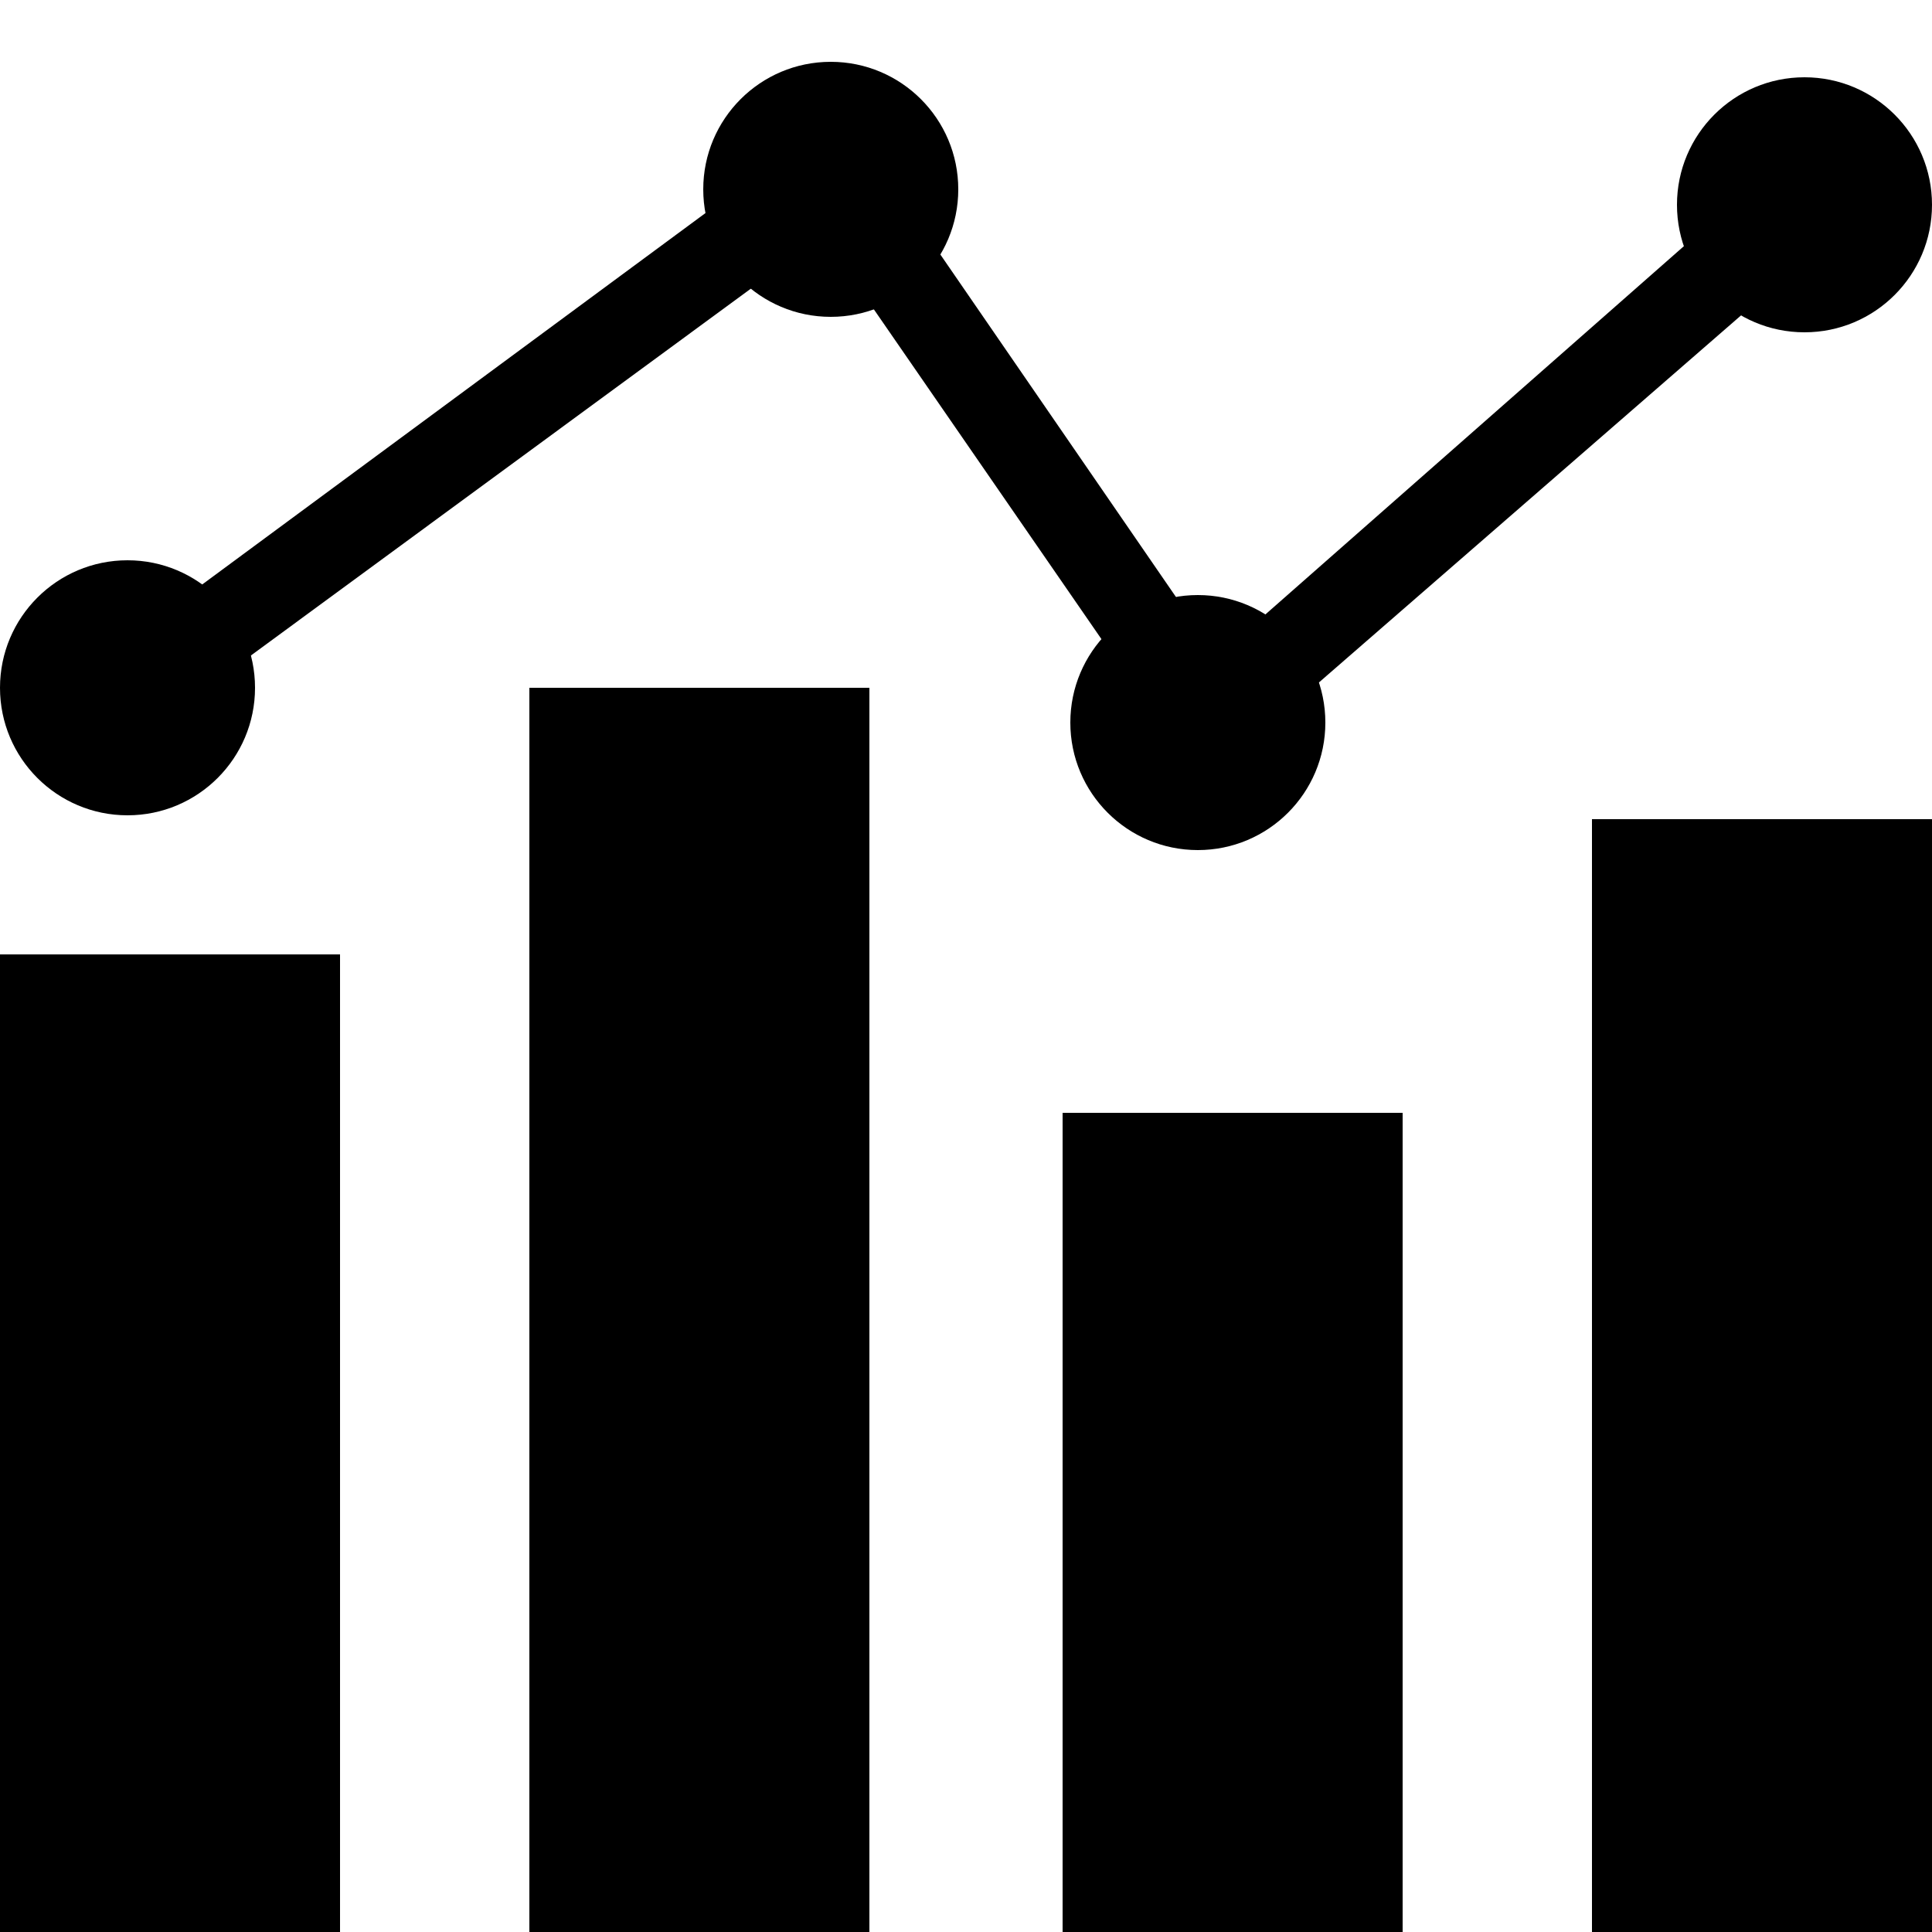
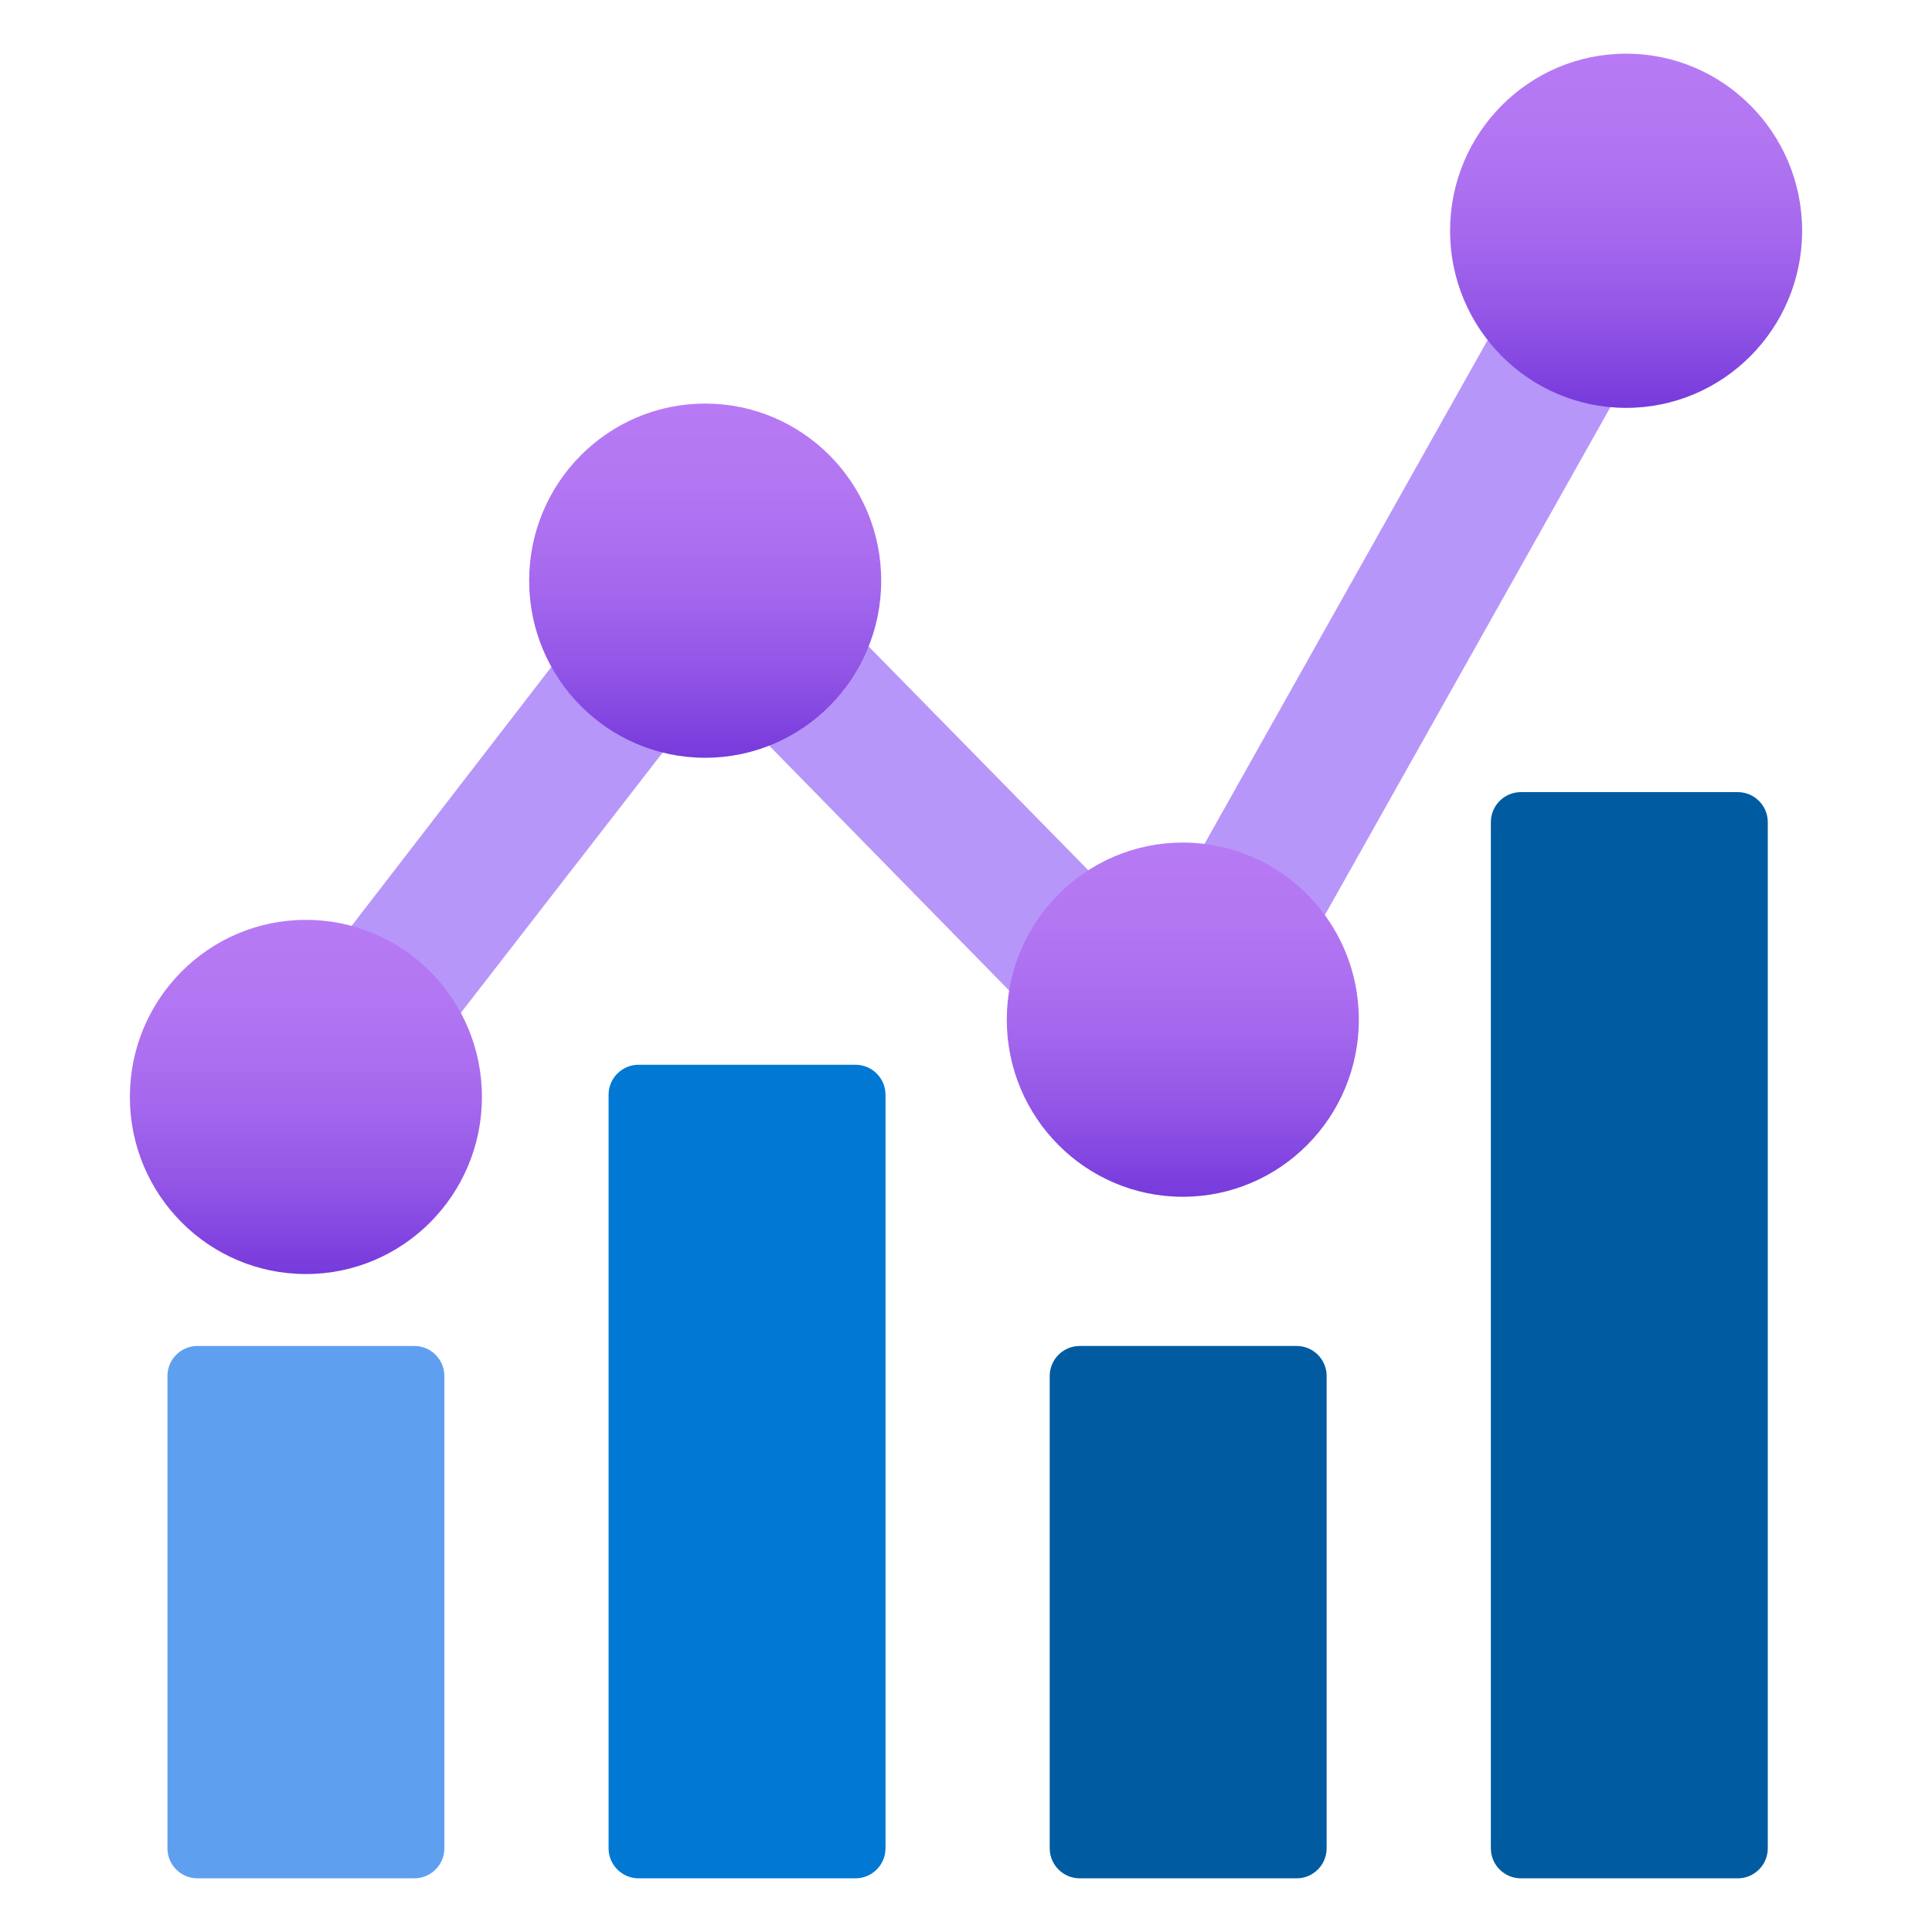
- <svg viewBox="0 0 50 50" class="fxs-portal-svg" role="presentation" focusable="false" id="FxSymbol0-04f" width="100%" height="100%">
-   <g>
-     <path d="M0 24.7h8.8V50H0z" class="msportalfx-svg-c19" />
-     <path d="M13.7 17.8h8.8V50h-8.8z" class="msportalfx-svg-c15" />
-     <path d="M27.5 28.8h8.8V50h-8.8z" class="msportalfx-svg-c16" />
-     <path d="M41.2 21.2H50V50h-8.8z" class="msportalfx-svg-c19" />
-     <path d="M31.1 20.3L21.3 6.1 4.4 18.5l-1.3-1.8L21.8 2.9 31.5 17l15-13.2 1 1.1-.8.8.5.6z" class="msportalfx-svg-c20" />
-     <circle cx="3.3" cy="17.8" r="3.3" class="msportalfx-svg-c17" />
-     <circle cx="21.5" cy="4.9" r="3.3" class="msportalfx-svg-c17" />
-     <circle cx="31" cy="18.7" r="3.3" class="msportalfx-svg-c17" />
-     <circle cx="46.7" cy="5.3" r="3.3" class="msportalfx-svg-c17" />
-   </g>
+ <svg xmlns="http://www.w3.org/2000/svg" xmlns:xlink="http://www.w3.org/1999/xlink" id="b4a9b507-f080-4dfa-ae5b-d825e132a26b" data-name="fluent_icons" width="18" height="18" viewBox="0 0 18 18">
+   <defs>
+     <linearGradient id="e1d73f47-752a-4159-9841-f0e298db8522" x1="6.57" y1="7.06" x2="6.57" y2="3.76" gradientUnits="userSpaceOnUse">
+       <stop offset="0" stop-color="#773adc" />
+       <stop offset="0.25" stop-color="#9255e6" />
+       <stop offset="0.5" stop-color="#a669ee" />
+       <stop offset="0.76" stop-color="#b376f2" />
+       <stop offset="1" stop-color="#b77af4" />
+     </linearGradient>
+     <linearGradient id="e8c6440a-2701-4507-8d04-c5dedd18bcf2" x1="11.02" y1="11.15" x2="11.02" y2="7.86" xlink:href="#e1d73f47-752a-4159-9841-f0e298db8522" />
+     <linearGradient id="b40385c6-522c-4b7d-afa0-c8216f314bdf" x1="15.15" y1="3.79" x2="15.15" y2="0.5" xlink:href="#e1d73f47-752a-4159-9841-f0e298db8522" />
+     <linearGradient id="a5c9d1e7-33fb-4353-b4bd-5d3732a54634" x1="2.85" y1="11.86" x2="2.85" y2="8.57" xlink:href="#e1d73f47-752a-4159-9841-f0e298db8522" />
+   </defs>
+   <polygon points="14.73 1.62 10.74 8.72 6.52 4.42 2.17 10.06 3.19 10.86 6.64 6.41 11.02 10.88 15.86 2.27 14.73 1.62" fill="#b796f9" />
+   <ellipse cx="6.57" cy="5.41" rx="1.64" ry="1.65" fill="url(#e1d73f47-752a-4159-9841-f0e298db8522)" />
+   <ellipse cx="11.02" cy="9.5" rx="1.64" ry="1.65" fill="url(#e8c6440a-2701-4507-8d04-c5dedd18bcf2)" />
+   <ellipse cx="15.15" cy="2.15" rx="1.64" ry="1.65" fill="url(#b40385c6-522c-4b7d-afa0-c8216f314bdf)" />
+   <ellipse cx="2.85" cy="10.22" rx="1.64" ry="1.65" fill="url(#a5c9d1e7-33fb-4353-b4bd-5d3732a54634)" />
+   <rect x="5.67" y="9.92" width="2.58" height="7.58" rx="0.28" fill="#0078d4" />
+   <rect x="9.78" y="12.54" width="2.58" height="4.96" rx="0.28" fill="#005ba1" />
+   <rect x="13.89" y="7.38" width="2.58" height="10.12" rx="0.28" fill="#005ba1" />
+   <rect x="1.56" y="12.54" width="2.58" height="4.96" rx="0.28" fill="#5ea0ef" />
</svg>
